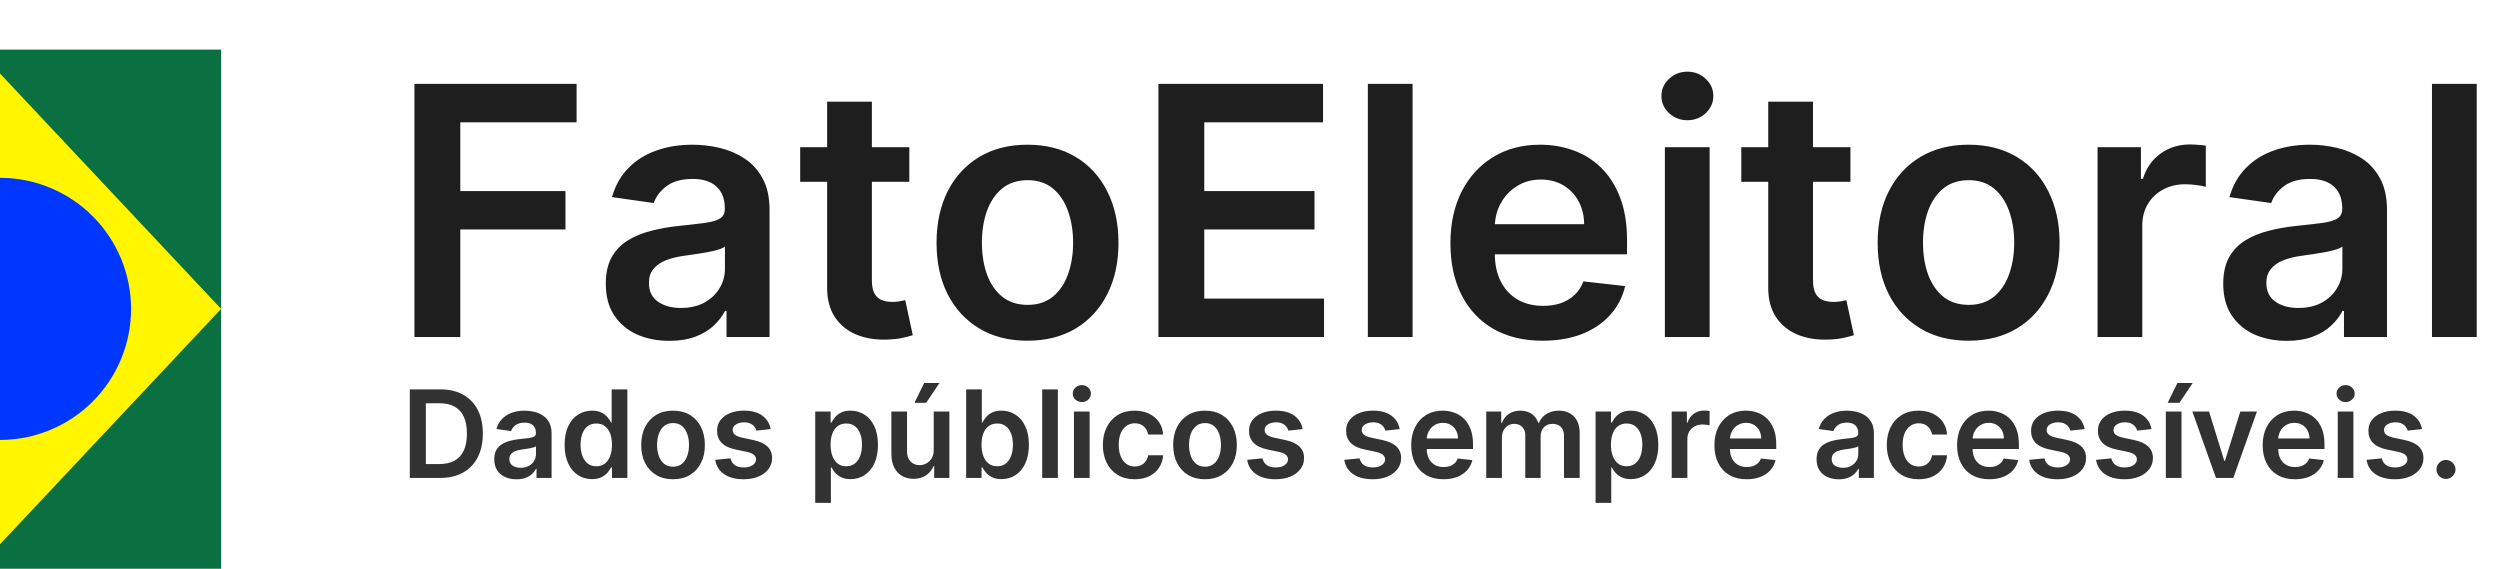
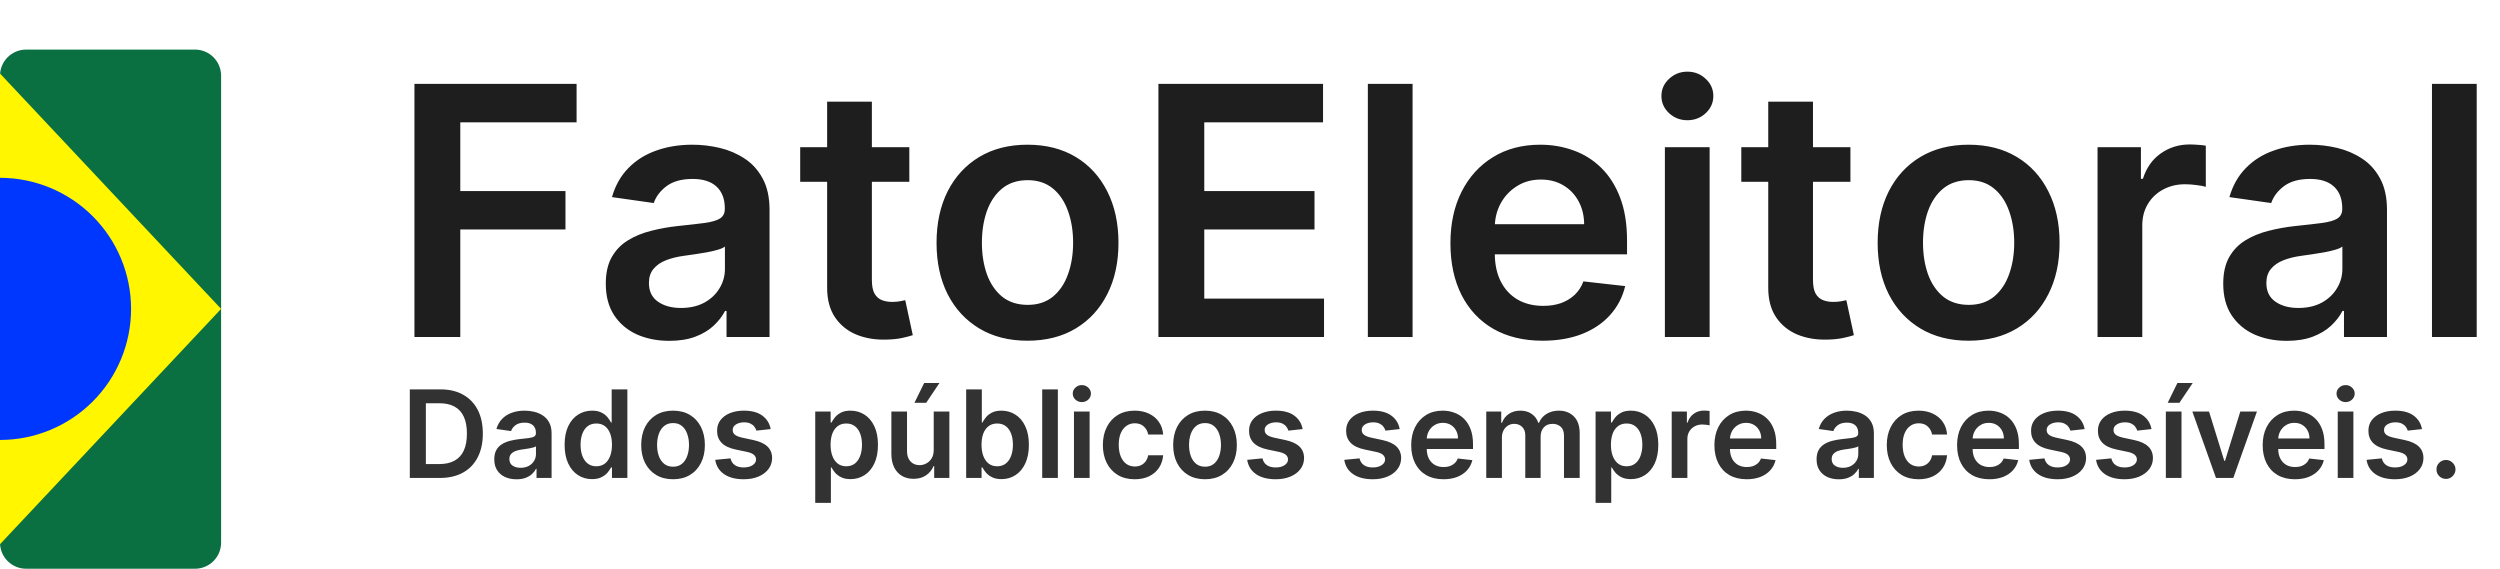
<svg xmlns="http://www.w3.org/2000/svg" width="8620" height="1961" viewBox="0 0 8620 1961" fill="none">
  <path d="M1428.99 1162V289.273H1988.08V421.801H1587.09V658.733H1949.73V791.261H1587.09V1162H1428.99ZM2307.79 1175.21C2266.32 1175.21 2228.96 1167.82 2195.72 1153.05C2162.76 1137.99 2136.63 1115.84 2117.31 1086.57C2098.28 1057.31 2088.76 1021.23 2088.76 978.335C2088.76 941.403 2095.58 910.864 2109.21 886.716C2122.85 862.568 2141.46 843.25 2165.04 828.761C2188.62 814.273 2215.18 803.335 2244.73 795.949C2274.55 788.278 2305.38 782.739 2337.2 779.33C2375.55 775.352 2406.66 771.801 2430.52 768.676C2454.38 765.267 2471.71 760.153 2482.51 753.335C2493.59 746.233 2499.13 735.295 2499.13 720.523V717.966C2499.13 685.864 2489.61 661.006 2470.58 643.392C2451.54 625.778 2424.13 616.972 2388.33 616.972C2350.55 616.972 2320.58 625.21 2298.42 641.688C2276.54 658.165 2261.77 677.625 2254.1 700.068L2110.07 679.614C2121.43 639.841 2140.18 606.602 2166.32 579.898C2192.45 552.909 2224.41 532.739 2262.2 519.386C2299.98 505.75 2341.74 498.932 2387.48 498.932C2419.01 498.932 2450.41 502.625 2481.66 510.011C2512.91 517.398 2541.46 529.614 2567.31 546.659C2593.16 563.42 2613.9 586.29 2629.53 615.267C2645.44 644.244 2653.39 680.466 2653.39 723.932V1162H2505.09V1072.09H2499.98C2490.61 1090.27 2477.4 1107.31 2460.35 1123.22C2443.59 1138.85 2422.42 1151.49 2396.86 1161.15C2371.57 1170.52 2341.88 1175.21 2307.79 1175.21ZM2347.85 1061.86C2378.82 1061.86 2405.66 1055.75 2428.39 1043.53C2451.12 1031.03 2468.59 1014.56 2480.8 994.102C2493.3 973.648 2499.55 951.347 2499.55 927.199V850.068C2494.73 854.045 2486.49 857.739 2474.84 861.148C2463.48 864.557 2450.69 867.54 2436.49 870.097C2422.28 872.653 2408.22 874.926 2394.3 876.915C2380.38 878.903 2368.3 880.608 2358.08 882.028C2335.07 885.153 2314.47 890.267 2296.29 897.369C2278.11 904.472 2263.76 914.415 2253.25 927.199C2242.74 939.699 2237.48 955.892 2237.48 975.778C2237.48 1004.19 2247.85 1025.64 2268.59 1040.12C2289.33 1054.61 2315.75 1061.86 2347.85 1061.86ZM3135.35 507.455V626.773H2759.07V507.455H3135.35ZM2851.97 350.636H3006.23V965.125C3006.23 985.864 3009.36 1001.77 3015.61 1012.85C3022.14 1023.65 3030.66 1031.03 3041.17 1035.01C3051.69 1038.99 3063.33 1040.98 3076.12 1040.98C3085.78 1040.98 3094.58 1040.27 3102.54 1038.85C3110.78 1037.43 3117.03 1036.15 3121.29 1035.01L3147.28 1155.61C3139.04 1158.45 3127.25 1161.57 3111.91 1164.98C3096.86 1168.39 3078.39 1170.38 3056.51 1170.95C3017.88 1172.09 2983.08 1166.26 2952.11 1153.48C2921.15 1140.41 2896.57 1120.24 2878.39 1092.97C2860.49 1065.69 2851.69 1031.6 2851.97 990.693V350.636ZM3542.84 1174.78C3478.92 1174.78 3423.52 1160.72 3376.65 1132.6C3329.77 1104.47 3293.41 1065.12 3267.56 1014.56C3241.99 963.989 3229.21 904.898 3229.21 837.284C3229.21 769.67 3241.99 710.437 3267.56 659.585C3293.41 608.733 3329.77 569.244 3376.65 541.119C3423.52 512.994 3478.92 498.932 3542.84 498.932C3606.76 498.932 3662.16 512.994 3709.04 541.119C3755.91 569.244 3792.13 608.733 3817.7 659.585C3843.55 710.437 3856.48 769.67 3856.48 837.284C3856.48 904.898 3843.55 963.989 3817.7 1014.56C3792.13 1065.12 3755.91 1104.47 3709.04 1132.6C3662.16 1160.72 3606.76 1174.78 3542.84 1174.78ZM3543.7 1051.2C3578.35 1051.2 3607.33 1041.69 3630.63 1022.65C3653.92 1003.34 3671.25 977.483 3682.62 945.097C3694.26 912.71 3700.09 876.631 3700.09 836.858C3700.09 796.801 3694.26 760.58 3682.62 728.193C3671.25 695.523 3653.92 669.528 3630.63 650.21C3607.33 630.892 3578.35 621.233 3543.7 621.233C3508.18 621.233 3478.64 630.892 3455.06 650.21C3431.76 669.528 3414.29 695.523 3402.64 728.193C3391.28 760.58 3385.6 796.801 3385.6 836.858C3385.6 876.631 3391.28 912.71 3402.64 945.097C3414.29 977.483 3431.76 1003.34 3455.06 1022.65C3478.64 1041.69 3508.18 1051.2 3543.7 1051.2ZM3994.23 1162V289.273H4561.84V421.801H4152.32V658.733H4532.44V791.261H4152.32V1029.47H4565.25V1162H3994.23ZM4870.58 289.273V1162H4716.32V289.273H4870.58ZM5318.98 1174.78C5253.35 1174.78 5196.68 1161.15 5148.95 1133.88C5101.51 1106.32 5065 1067.4 5039.43 1017.11C5013.87 966.545 5001.08 907.028 5001.08 838.562C5001.08 771.233 5013.87 712.142 5039.43 661.29C5065.29 610.153 5101.37 570.381 5147.67 541.972C5193.98 513.278 5248.38 498.932 5310.88 498.932C5351.22 498.932 5389.29 505.466 5425.09 518.534C5461.17 531.318 5492.99 551.205 5520.54 578.193C5548.38 605.182 5570.26 639.557 5586.17 681.318C5602.08 722.795 5610.03 772.227 5610.03 829.614V876.915H5073.52V772.938H5462.16C5461.88 743.392 5455.49 717.114 5442.99 694.102C5430.49 670.807 5413.01 652.483 5390.57 639.131C5368.41 625.778 5342.56 619.102 5313.01 619.102C5281.48 619.102 5253.78 626.773 5229.92 642.114C5206.05 657.17 5187.45 677.057 5174.09 701.773C5161.02 726.205 5154.35 753.051 5154.06 782.312V873.08C5154.06 911.148 5161.02 943.818 5174.95 971.091C5188.87 998.08 5208.33 1018.82 5233.33 1033.31C5258.33 1047.51 5287.59 1054.61 5321.11 1054.61C5343.55 1054.61 5363.87 1051.49 5382.05 1045.24C5400.23 1038.7 5416 1029.19 5429.35 1016.69C5442.7 1004.19 5452.79 988.705 5459.6 970.239L5603.64 986.432C5594.55 1024.5 5577.22 1057.74 5551.65 1086.15C5526.37 1114.27 5493.98 1136.15 5454.49 1151.77C5415 1167.11 5369.83 1174.78 5318.98 1174.78ZM5740.53 1162V507.455H5894.8V1162H5740.53ZM5818.09 414.557C5793.66 414.557 5772.64 406.46 5755.02 390.267C5737.41 373.79 5728.6 354.045 5728.6 331.034C5728.6 307.739 5737.41 287.994 5755.02 271.801C5772.64 255.324 5793.66 247.085 5818.09 247.085C5842.81 247.085 5863.83 255.324 5881.16 271.801C5898.77 287.994 5907.58 307.739 5907.58 331.034C5907.58 354.045 5898.77 373.79 5881.16 390.267C5863.83 406.46 5842.81 414.557 5818.09 414.557ZM6380.27 507.455V626.773H6003.99V507.455H6380.27ZM6096.89 350.636H6251.15V965.125C6251.15 985.864 6254.28 1001.77 6260.53 1012.85C6267.06 1023.65 6275.58 1031.03 6286.1 1035.01C6296.61 1038.99 6308.25 1040.98 6321.04 1040.98C6330.7 1040.98 6339.5 1040.27 6347.46 1038.85C6355.7 1037.43 6361.95 1036.15 6366.21 1035.01L6392.2 1155.61C6383.97 1158.45 6372.18 1161.57 6356.83 1164.98C6341.78 1168.39 6323.31 1170.38 6301.44 1170.95C6262.8 1172.09 6228 1166.26 6197.03 1153.48C6166.07 1140.41 6141.49 1120.24 6123.31 1092.97C6105.41 1065.69 6096.61 1031.6 6096.89 990.693V350.636ZM6787.76 1174.78C6723.84 1174.78 6668.45 1160.72 6621.57 1132.6C6574.7 1104.47 6538.33 1065.12 6512.48 1014.56C6486.91 963.989 6474.13 904.898 6474.13 837.284C6474.13 769.67 6486.91 710.437 6512.48 659.585C6538.33 608.733 6574.7 569.244 6621.57 541.119C6668.45 512.994 6723.84 498.932 6787.76 498.932C6851.69 498.932 6907.08 512.994 6953.96 541.119C7000.83 569.244 7037.05 608.733 7062.62 659.585C7088.48 710.437 7101.4 769.67 7101.4 837.284C7101.4 904.898 7088.48 963.989 7062.62 1014.56C7037.05 1065.12 7000.83 1104.47 6953.96 1132.6C6907.08 1160.72 6851.69 1174.78 6787.76 1174.78ZM6788.62 1051.2C6823.28 1051.2 6852.25 1041.69 6875.55 1022.65C6898.84 1003.34 6916.17 977.483 6927.54 945.097C6939.19 912.71 6945.01 876.631 6945.01 836.858C6945.01 796.801 6939.19 760.58 6927.54 728.193C6916.17 695.523 6898.84 669.528 6875.55 650.21C6852.25 630.892 6823.28 621.233 6788.62 621.233C6753.11 621.233 6723.56 630.892 6699.98 650.21C6676.69 669.528 6659.21 695.523 6647.57 728.193C6636.2 760.58 6630.52 796.801 6630.52 836.858C6630.52 876.631 6636.2 912.71 6647.57 945.097C6659.21 977.483 6676.69 1003.34 6699.98 1022.65C6723.56 1041.69 6753.11 1051.2 6788.62 1051.2ZM7232.33 1162V507.455H7381.91V616.545H7388.72C7400.66 578.761 7421.11 549.642 7450.09 529.188C7479.35 508.449 7512.73 498.08 7550.23 498.08C7558.75 498.08 7568.27 498.506 7578.78 499.358C7589.58 499.926 7598.52 500.92 7605.63 502.341V644.244C7599.09 641.972 7588.72 639.983 7574.52 638.278C7560.6 636.29 7547.1 635.295 7534.04 635.295C7505.91 635.295 7480.63 641.403 7458.18 653.619C7436.02 665.551 7418.55 682.17 7405.77 703.477C7392.99 724.784 7386.59 749.358 7386.59 777.199V1162H7232.33ZM7884.75 1175.21C7843.27 1175.21 7805.91 1167.82 7772.67 1153.05C7739.72 1137.99 7713.58 1115.84 7694.26 1086.57C7675.23 1057.31 7665.71 1021.23 7665.71 978.335C7665.71 941.403 7672.53 910.864 7686.17 886.716C7699.8 862.568 7718.41 843.25 7741.99 828.761C7765.57 814.273 7792.13 803.335 7821.68 795.949C7851.51 788.278 7882.33 782.739 7914.15 779.33C7952.5 775.352 7983.61 771.801 8007.47 768.676C8031.34 765.267 8048.67 760.153 8059.46 753.335C8070.54 746.233 8076.08 735.295 8076.08 720.523V717.966C8076.08 685.864 8066.56 661.006 8047.53 643.392C8028.5 625.778 8001.08 616.972 7965.29 616.972C7927.5 616.972 7897.53 625.21 7875.37 641.688C7853.5 658.165 7838.72 677.625 7831.05 700.068L7687.02 679.614C7698.38 639.841 7717.13 606.602 7743.27 579.898C7769.41 552.909 7801.37 532.739 7839.15 519.386C7876.93 505.75 7918.7 498.932 7964.43 498.932C7995.97 498.932 8027.36 502.625 8058.61 510.011C8089.86 517.398 8118.41 529.614 8144.26 546.659C8170.12 563.42 8190.85 586.29 8206.48 615.267C8222.39 644.244 8230.34 680.466 8230.34 723.932V1162H8082.05V1072.09H8076.93C8067.56 1090.27 8054.35 1107.31 8037.3 1123.22C8020.54 1138.85 7999.38 1151.49 7973.81 1161.15C7948.52 1170.52 7918.84 1175.21 7884.75 1175.21ZM7924.8 1061.86C7955.77 1061.86 7982.62 1055.75 8005.34 1043.53C8028.07 1031.03 8045.54 1014.56 8057.76 994.102C8070.26 973.648 8076.51 951.347 8076.51 927.199V850.068C8071.68 854.045 8063.44 857.739 8051.79 861.148C8040.43 864.557 8027.64 867.54 8013.44 870.097C7999.24 872.653 7985.17 874.926 7971.25 876.915C7957.33 878.903 7945.26 880.608 7935.03 882.028C7912.02 885.153 7891.42 890.267 7873.24 897.369C7855.06 904.472 7840.71 914.415 7830.2 927.199C7819.69 939.699 7814.43 955.892 7814.43 975.778C7814.43 1004.19 7824.8 1025.64 7845.54 1040.12C7866.28 1054.61 7892.7 1061.86 7924.8 1061.86ZM8539.72 289.273V1162H8385.46V289.273H8539.72Z" fill="#1E1E1E" />
  <path d="M1516.55 1648H1413.04V1342.55H1518.64C1548.97 1342.55 1575.02 1348.66 1596.79 1360.89C1618.67 1373.02 1635.47 1390.47 1647.2 1413.24C1658.94 1436.01 1664.8 1463.26 1664.8 1494.97C1664.8 1526.79 1658.89 1554.14 1647.05 1577.01C1635.32 1599.87 1618.37 1617.42 1596.2 1629.65C1574.12 1641.88 1547.57 1648 1516.55 1648ZM1468.38 1600.12H1513.87C1535.14 1600.12 1552.89 1596.25 1567.11 1588.49C1581.33 1580.63 1592.02 1568.95 1599.18 1553.44C1606.34 1537.83 1609.92 1518.34 1609.92 1494.97C1609.92 1471.61 1606.34 1452.22 1599.18 1436.81C1592.02 1421.3 1581.43 1409.71 1567.41 1402.06C1553.49 1394.3 1536.19 1390.42 1515.51 1390.42H1468.38V1600.12ZM1780.91 1652.62C1766.4 1652.62 1753.32 1650.04 1741.69 1644.87C1730.15 1639.6 1721.01 1631.84 1714.25 1621.6C1707.58 1611.36 1704.25 1598.73 1704.25 1583.72C1704.25 1570.79 1706.64 1560.1 1711.41 1551.65C1716.18 1543.2 1722.7 1536.44 1730.95 1531.37C1739.2 1526.3 1748.5 1522.47 1758.84 1519.88C1769.28 1517.2 1780.07 1515.26 1791.21 1514.07C1804.63 1512.67 1815.52 1511.43 1823.87 1510.34C1832.22 1509.14 1838.29 1507.35 1842.07 1504.97C1845.94 1502.48 1847.88 1498.65 1847.88 1493.48V1492.59C1847.88 1481.35 1844.55 1472.65 1837.89 1466.49C1831.23 1460.32 1821.63 1457.24 1809.1 1457.24C1795.88 1457.24 1785.39 1460.12 1777.63 1465.89C1769.98 1471.66 1764.81 1478.47 1762.12 1486.32L1711.71 1479.16C1715.69 1465.24 1722.25 1453.61 1731.4 1444.26C1740.55 1434.82 1751.73 1427.76 1764.96 1423.09C1778.18 1418.31 1792.8 1415.93 1808.81 1415.93C1819.84 1415.93 1830.83 1417.22 1841.77 1419.8C1852.7 1422.39 1862.7 1426.66 1871.75 1432.63C1880.79 1438.5 1888.05 1446.5 1893.52 1456.64C1899.09 1466.79 1901.87 1479.46 1901.87 1494.68V1648H1849.97V1616.53H1848.18C1844.9 1622.89 1840.28 1628.86 1834.31 1634.43C1828.44 1639.9 1821.04 1644.32 1812.09 1647.7C1803.24 1650.98 1792.85 1652.62 1780.91 1652.62ZM1794.93 1612.95C1805.77 1612.95 1815.17 1610.81 1823.12 1606.54C1831.08 1602.16 1837.19 1596.39 1841.47 1589.24C1845.84 1582.08 1848.03 1574.27 1848.03 1565.82V1538.82C1846.34 1540.22 1843.46 1541.51 1839.38 1542.7C1835.4 1543.89 1830.93 1544.94 1825.96 1545.83C1820.99 1546.73 1816.06 1547.52 1811.19 1548.22C1806.32 1548.92 1802.09 1549.51 1798.51 1550.01C1790.46 1551.1 1783.25 1552.89 1776.89 1555.38C1770.52 1557.87 1765.5 1561.35 1761.82 1565.82C1758.14 1570.19 1756.31 1575.86 1756.31 1582.82C1756.31 1592.77 1759.93 1600.27 1767.19 1605.34C1774.45 1610.41 1783.7 1612.95 1794.93 1612.95ZM2041.18 1652.03C2023.18 1652.03 2007.07 1647.4 1992.85 1638.16C1978.63 1628.91 1967.4 1615.49 1959.15 1597.89C1950.89 1580.29 1946.77 1558.91 1946.77 1533.75C1946.77 1508.3 1950.94 1486.82 1959.3 1469.32C1967.75 1451.72 1979.13 1438.45 1993.45 1429.5C2007.77 1420.45 2023.73 1415.93 2041.33 1415.93C2054.75 1415.93 2065.79 1418.21 2074.44 1422.79C2083.09 1427.26 2089.95 1432.68 2095.02 1439.04C2100.09 1445.31 2104.02 1451.22 2106.8 1456.79H2109.04V1342.55H2163.18V1648H2110.08V1611.91H2106.8C2104.02 1617.47 2099.99 1623.39 2094.72 1629.65C2089.45 1635.82 2082.49 1641.09 2073.84 1645.46C2065.19 1649.84 2054.3 1652.03 2041.18 1652.03ZM2056.24 1607.73C2067.68 1607.73 2077.42 1604.65 2085.47 1598.48C2093.53 1592.22 2099.64 1583.52 2103.82 1572.38C2108 1561.25 2110.08 1548.27 2110.08 1533.45C2110.08 1518.64 2108 1505.76 2103.82 1494.83C2099.74 1483.89 2093.68 1475.39 2085.62 1469.32C2077.67 1463.26 2067.88 1460.22 2056.24 1460.22C2044.21 1460.22 2034.17 1463.36 2026.11 1469.62C2018.06 1475.88 2011.99 1484.53 2007.92 1495.57C2003.84 1506.61 2001.8 1519.24 2001.8 1533.45C2001.8 1547.77 2003.84 1560.55 2007.92 1571.79C2012.09 1582.92 2018.21 1591.72 2026.26 1598.18C2034.42 1604.55 2044.41 1607.73 2056.24 1607.73ZM2320.64 1652.47C2298.27 1652.47 2278.88 1647.55 2262.48 1637.71C2246.07 1627.87 2233.34 1614.09 2224.29 1596.39C2215.34 1578.7 2210.87 1558.01 2210.87 1534.35C2210.87 1510.68 2215.34 1489.95 2224.29 1472.15C2233.34 1454.36 2246.07 1440.54 2262.48 1430.69C2278.88 1420.85 2298.27 1415.93 2320.64 1415.93C2343.02 1415.93 2362.4 1420.85 2378.81 1430.69C2395.22 1440.54 2407.89 1454.36 2416.84 1472.15C2425.89 1489.95 2430.42 1510.68 2430.42 1534.35C2430.42 1558.01 2425.89 1578.7 2416.84 1596.39C2407.89 1614.09 2395.22 1627.87 2378.81 1637.71C2362.4 1647.55 2343.02 1652.47 2320.64 1652.47ZM2320.94 1609.22C2333.07 1609.22 2343.21 1605.89 2351.37 1599.23C2359.52 1592.47 2365.59 1583.42 2369.56 1572.08C2373.64 1560.75 2375.68 1548.12 2375.68 1534.2C2375.68 1520.18 2373.64 1507.5 2369.56 1496.17C2365.59 1484.73 2359.52 1475.63 2351.37 1468.87C2343.21 1462.11 2333.07 1458.73 2320.94 1458.73C2308.51 1458.73 2298.17 1462.11 2289.92 1468.87C2281.77 1475.63 2275.65 1484.73 2271.57 1496.17C2267.6 1507.5 2265.61 1520.18 2265.61 1534.2C2265.61 1548.12 2267.6 1560.75 2271.57 1572.08C2275.65 1583.42 2281.77 1592.47 2289.92 1599.23C2298.17 1605.89 2308.51 1609.22 2320.94 1609.22ZM2657.31 1479.46L2608.09 1484.83C2606.7 1479.86 2604.26 1475.19 2600.78 1470.81C2597.4 1466.44 2592.83 1462.91 2587.06 1460.22C2581.29 1457.54 2574.23 1456.2 2565.88 1456.2C2554.64 1456.2 2545.2 1458.63 2537.54 1463.5C2529.98 1468.38 2526.26 1474.69 2526.36 1482.45C2526.26 1489.11 2528.69 1494.53 2533.66 1498.7C2538.73 1502.88 2547.09 1506.31 2558.72 1508.99L2597.8 1517.35C2619.47 1522.02 2635.58 1529.43 2646.12 1539.57C2656.76 1549.71 2662.13 1562.99 2662.23 1579.39C2662.13 1593.81 2657.9 1606.54 2649.55 1617.57C2641.3 1628.51 2629.81 1637.06 2615.1 1643.23C2600.38 1649.39 2583.48 1652.47 2564.39 1652.47C2536.35 1652.47 2513.78 1646.61 2496.67 1634.88C2479.57 1623.04 2469.38 1606.59 2466.1 1585.51L2518.75 1580.44C2521.13 1590.78 2526.21 1598.58 2533.96 1603.85C2541.72 1609.12 2551.81 1611.76 2564.24 1611.76C2577.07 1611.76 2587.36 1609.12 2595.11 1603.85C2602.97 1598.58 2606.89 1592.07 2606.89 1584.31C2606.89 1577.75 2604.36 1572.33 2599.29 1568.06C2594.32 1563.78 2586.56 1560.5 2576.02 1558.21L2536.94 1550.01C2514.97 1545.44 2498.71 1537.73 2488.17 1526.89C2477.63 1515.95 2472.41 1502.13 2472.51 1485.43C2472.41 1471.31 2476.24 1459.08 2484 1448.74C2491.85 1438.3 2502.74 1430.24 2516.66 1424.58C2530.68 1418.81 2546.84 1415.93 2565.13 1415.93C2591.98 1415.93 2613.11 1421.64 2628.52 1433.08C2644.03 1444.51 2653.63 1459.97 2657.31 1479.46ZM2810.93 1733.91V1418.91H2864.03V1456.79H2867.16C2869.94 1451.22 2873.87 1445.31 2878.94 1439.04C2884.01 1432.68 2890.87 1427.26 2899.52 1422.79C2908.17 1418.21 2919.21 1415.93 2932.63 1415.93C2950.33 1415.93 2966.29 1420.45 2980.51 1429.5C2994.83 1438.45 3006.16 1451.72 3014.52 1469.32C3022.97 1486.82 3027.19 1508.3 3027.19 1533.75C3027.19 1558.91 3023.07 1580.29 3014.81 1597.89C3006.56 1615.49 2995.33 1628.91 2981.11 1638.16C2966.89 1647.4 2950.78 1652.03 2932.78 1652.03C2919.66 1652.03 2908.77 1649.84 2900.12 1645.46C2891.47 1641.09 2884.51 1635.82 2879.24 1629.65C2874.07 1623.39 2870.04 1617.47 2867.16 1611.91H2864.92V1733.91H2810.93ZM2863.88 1533.45C2863.88 1548.27 2865.96 1561.25 2870.14 1572.38C2874.42 1583.52 2880.53 1592.22 2888.49 1598.48C2896.54 1604.65 2906.28 1607.73 2917.72 1607.73C2929.65 1607.73 2939.64 1604.55 2947.7 1598.18C2955.75 1591.72 2961.82 1582.92 2965.89 1571.79C2970.07 1560.55 2972.16 1547.77 2972.16 1533.45C2972.16 1519.24 2970.12 1506.61 2966.04 1495.57C2961.97 1484.53 2955.9 1475.88 2947.85 1469.62C2939.79 1463.36 2929.75 1460.22 2917.72 1460.22C2906.18 1460.22 2896.39 1463.26 2888.34 1469.32C2880.28 1475.39 2874.17 1483.89 2869.99 1494.83C2865.91 1505.76 2863.88 1518.64 2863.88 1533.45ZM3219.44 1551.65V1418.91H3273.44V1648H3221.09V1607.28H3218.7C3213.53 1620.11 3205.03 1630.6 3193.19 1638.75C3181.46 1646.91 3166.99 1650.98 3149.79 1650.98C3134.78 1650.98 3121.5 1647.65 3109.97 1640.99C3098.54 1634.23 3089.59 1624.43 3083.12 1611.61C3076.66 1598.68 3073.43 1583.07 3073.43 1564.78V1418.91H3127.42V1556.42C3127.42 1570.94 3131.4 1582.47 3139.35 1591.03C3147.31 1599.58 3157.75 1603.85 3170.67 1603.85C3178.63 1603.85 3186.33 1601.91 3193.79 1598.04C3201.25 1594.16 3207.36 1588.39 3212.14 1580.73C3217.01 1572.98 3219.44 1563.28 3219.44 1551.65ZM3153.07 1388.78L3186.48 1320.62H3239.28L3193.49 1388.78H3153.07ZM3331.34 1648V1342.55H3385.33V1456.79H3387.57C3390.36 1451.22 3394.28 1445.31 3399.35 1439.04C3404.43 1432.68 3411.29 1427.26 3419.94 1422.79C3428.59 1418.21 3439.62 1415.93 3453.05 1415.93C3470.75 1415.93 3486.7 1420.45 3500.92 1429.5C3515.24 1438.45 3526.58 1451.72 3534.93 1469.32C3543.38 1486.82 3547.61 1508.3 3547.61 1533.75C3547.61 1558.91 3543.48 1580.29 3535.23 1597.89C3526.97 1615.49 3515.74 1628.91 3501.52 1638.16C3487.3 1647.4 3471.19 1652.03 3453.2 1652.03C3440.07 1652.03 3429.18 1649.84 3420.53 1645.46C3411.88 1641.09 3404.92 1635.82 3399.65 1629.65C3394.48 1623.39 3390.45 1617.47 3387.57 1611.91H3384.44V1648H3331.34ZM3384.29 1533.45C3384.29 1548.27 3386.38 1561.25 3390.55 1572.38C3394.83 1583.52 3400.94 1592.22 3408.9 1598.48C3416.95 1604.65 3426.7 1607.73 3438.13 1607.73C3450.06 1607.73 3460.06 1604.55 3468.11 1598.18C3476.17 1591.72 3482.23 1582.92 3486.31 1571.79C3490.48 1560.55 3492.57 1547.77 3492.57 1533.45C3492.57 1519.24 3490.53 1506.61 3486.46 1495.57C3482.38 1484.53 3476.31 1475.88 3468.26 1469.62C3460.21 1463.36 3450.16 1460.22 3438.13 1460.22C3426.6 1460.22 3416.8 1463.26 3408.75 1469.32C3400.7 1475.39 3394.58 1483.89 3390.41 1494.83C3386.33 1505.76 3384.29 1518.64 3384.29 1533.45ZM3647.5 1342.55V1648H3593.51V1342.55H3647.5ZM3703.02 1648V1418.91H3757.01V1648H3703.02ZM3730.16 1386.39C3721.61 1386.39 3714.25 1383.56 3708.09 1377.89C3701.93 1372.13 3698.84 1365.22 3698.84 1357.16C3698.84 1349.01 3701.93 1342.1 3708.09 1336.43C3714.25 1330.66 3721.61 1327.78 3730.16 1327.78C3738.81 1327.78 3746.17 1330.66 3752.24 1336.43C3758.4 1342.1 3761.48 1349.01 3761.48 1357.16C3761.48 1365.22 3758.4 1372.13 3752.24 1377.89C3746.17 1383.56 3738.81 1386.39 3730.16 1386.39ZM3912.46 1652.47C3889.59 1652.47 3869.95 1647.45 3853.55 1637.41C3837.24 1627.37 3824.66 1613.5 3815.81 1595.8C3807.06 1578 3802.69 1557.52 3802.69 1534.35C3802.69 1511.08 3807.16 1490.55 3816.11 1472.75C3825.06 1454.85 3837.69 1440.93 3853.99 1430.99C3870.4 1420.95 3889.79 1415.93 3912.16 1415.93C3930.75 1415.93 3947.21 1419.36 3961.53 1426.22C3975.95 1432.98 3987.43 1442.57 3995.98 1455C4004.53 1467.33 4009.41 1481.75 4010.6 1498.26H3958.99C3956.91 1487.22 3951.93 1478.02 3944.08 1470.66C3936.32 1463.21 3925.93 1459.48 3912.91 1459.48C3901.87 1459.48 3892.18 1462.46 3883.82 1468.43C3875.47 1474.29 3868.96 1482.74 3864.28 1493.78C3859.71 1504.82 3857.42 1518.04 3857.42 1533.45C3857.42 1549.07 3859.71 1562.49 3864.28 1573.72C3868.86 1584.86 3875.27 1593.46 3883.52 1599.53C3891.88 1605.49 3901.67 1608.48 3912.91 1608.48C3920.86 1608.48 3927.97 1606.98 3934.24 1604C3940.6 1600.92 3945.92 1596.49 3950.19 1590.73C3954.47 1584.96 3957.4 1577.95 3958.99 1569.7H4010.6C4009.31 1585.9 4004.53 1600.27 3996.28 1612.8C3988.03 1625.23 3976.79 1634.97 3962.57 1642.03C3948.35 1648.99 3931.65 1652.47 3912.46 1652.47ZM4154.86 1652.47C4132.49 1652.47 4113.1 1647.55 4096.69 1637.71C4080.29 1627.87 4067.56 1614.09 4058.51 1596.39C4049.56 1578.7 4045.09 1558.01 4045.09 1534.35C4045.09 1510.68 4049.56 1489.95 4058.51 1472.15C4067.56 1454.36 4080.29 1440.54 4096.69 1430.69C4113.1 1420.85 4132.49 1415.93 4154.86 1415.93C4177.23 1415.93 4196.62 1420.85 4213.03 1430.69C4229.44 1440.54 4242.11 1454.36 4251.06 1472.15C4260.11 1489.95 4264.63 1510.68 4264.63 1534.35C4264.63 1558.01 4260.11 1578.7 4251.06 1596.39C4242.11 1614.09 4229.44 1627.87 4213.03 1637.71C4196.62 1647.55 4177.23 1652.47 4154.86 1652.47ZM4155.16 1609.22C4167.29 1609.22 4177.43 1605.89 4185.59 1599.23C4193.74 1592.47 4199.81 1583.42 4203.78 1572.08C4207.86 1560.75 4209.9 1548.12 4209.9 1534.2C4209.9 1520.18 4207.86 1507.5 4203.78 1496.17C4199.81 1484.73 4193.74 1475.63 4185.59 1468.87C4177.43 1462.11 4167.29 1458.73 4155.16 1458.73C4142.73 1458.73 4132.39 1462.11 4124.14 1468.87C4115.98 1475.63 4109.87 1484.73 4105.79 1496.17C4101.81 1507.5 4099.83 1520.18 4099.83 1534.2C4099.83 1548.12 4101.81 1560.75 4105.79 1572.08C4109.87 1583.42 4115.98 1592.47 4124.14 1599.23C4132.39 1605.89 4142.73 1609.22 4155.16 1609.22ZM4491.53 1479.46L4442.31 1484.83C4440.91 1479.86 4438.48 1475.19 4435 1470.81C4431.62 1466.44 4427.04 1462.91 4421.28 1460.22C4415.51 1457.54 4408.45 1456.2 4400.1 1456.2C4388.86 1456.2 4379.42 1458.63 4371.76 1463.5C4364.2 1468.38 4360.47 1474.69 4360.57 1482.45C4360.47 1489.11 4362.91 1494.53 4367.88 1498.7C4372.95 1502.88 4381.31 1506.31 4392.94 1508.99L4432.02 1517.35C4453.69 1522.02 4469.8 1529.43 4480.34 1539.57C4490.98 1549.71 4496.35 1562.99 4496.45 1579.39C4496.35 1593.81 4492.12 1606.54 4483.77 1617.57C4475.52 1628.51 4464.03 1637.06 4449.32 1643.23C4434.6 1649.39 4417.7 1652.47 4398.61 1652.47C4370.57 1652.47 4348 1646.61 4330.89 1634.88C4313.79 1623.04 4303.6 1606.59 4300.32 1585.51L4352.97 1580.44C4355.35 1590.78 4360.42 1598.58 4368.18 1603.85C4375.94 1609.12 4386.03 1611.76 4398.46 1611.76C4411.28 1611.76 4421.58 1609.12 4429.33 1603.85C4437.19 1598.58 4441.11 1592.07 4441.11 1584.31C4441.11 1577.75 4438.58 1572.33 4433.51 1568.06C4428.54 1563.78 4420.78 1560.5 4410.24 1558.21L4371.16 1550.01C4349.19 1545.44 4332.93 1537.73 4322.39 1526.89C4311.85 1515.95 4306.63 1502.13 4306.73 1485.43C4306.63 1471.31 4310.46 1459.08 4318.22 1448.74C4326.07 1438.3 4336.96 1430.24 4350.88 1424.58C4364.9 1418.81 4381.06 1415.93 4399.35 1415.93C4426.2 1415.93 4447.33 1421.64 4462.74 1433.08C4478.25 1444.51 4487.85 1459.97 4491.53 1479.46ZM4826.21 1479.46L4776.99 1484.83C4775.6 1479.86 4773.17 1475.19 4769.69 1470.81C4766.31 1466.44 4761.73 1462.91 4755.96 1460.22C4750.2 1457.54 4743.14 1456.2 4734.79 1456.2C4723.55 1456.2 4714.1 1458.63 4706.45 1463.5C4698.89 1468.38 4695.16 1474.69 4695.26 1482.45C4695.16 1489.11 4697.6 1494.53 4702.57 1498.7C4707.64 1502.88 4715.99 1506.31 4727.63 1508.99L4766.7 1517.35C4788.38 1522.02 4804.49 1529.43 4815.03 1539.57C4825.67 1549.71 4831.04 1562.99 4831.13 1579.39C4831.04 1593.81 4826.81 1606.54 4818.46 1617.57C4810.2 1628.51 4798.72 1637.06 4784 1643.23C4769.29 1649.39 4752.38 1652.47 4733.29 1652.47C4705.25 1652.47 4682.68 1646.61 4665.58 1634.88C4648.48 1623.04 4638.29 1606.59 4635.01 1585.51L4687.65 1580.44C4690.04 1590.78 4695.11 1598.58 4702.87 1603.85C4710.62 1609.12 4720.72 1611.76 4733.14 1611.76C4745.97 1611.76 4756.26 1609.12 4764.02 1603.85C4771.87 1598.58 4775.8 1592.07 4775.8 1584.31C4775.8 1577.75 4773.27 1572.33 4768.19 1568.06C4763.22 1563.78 4755.47 1560.5 4744.93 1558.21L4705.85 1550.01C4683.88 1545.44 4667.62 1537.73 4657.08 1526.89C4646.54 1515.95 4641.32 1502.13 4641.42 1485.43C4641.32 1471.31 4645.15 1459.08 4652.9 1448.74C4660.76 1438.3 4671.65 1430.24 4685.57 1424.58C4699.59 1418.81 4715.74 1415.93 4734.04 1415.93C4760.89 1415.93 4782.02 1421.64 4797.43 1433.08C4812.94 1444.51 4822.53 1459.97 4826.21 1479.46ZM4977.08 1652.47C4954.11 1652.47 4934.27 1647.7 4917.57 1638.16C4900.96 1628.51 4888.18 1614.89 4879.24 1597.29C4870.29 1579.59 4865.81 1558.76 4865.81 1534.8C4865.81 1511.23 4870.29 1490.55 4879.24 1472.75C4888.28 1454.85 4900.91 1440.93 4917.12 1430.99C4933.33 1420.95 4952.37 1415.93 4974.24 1415.93C4988.36 1415.93 5001.69 1418.21 5014.21 1422.79C5026.84 1427.26 5037.98 1434.22 5047.62 1443.67C5057.37 1453.11 5065.02 1465.14 5070.59 1479.76C5076.16 1494.28 5078.94 1511.58 5078.94 1531.66V1548.22H4891.17V1511.83H5027.19C5027.09 1501.49 5024.85 1492.29 5020.48 1484.24C5016.1 1476.08 5009.99 1469.67 5002.13 1465C4994.38 1460.32 4985.33 1457.99 4974.99 1457.99C4963.95 1457.99 4954.26 1460.67 4945.9 1466.04C4937.55 1471.31 4931.04 1478.27 4926.37 1486.92C4921.79 1495.47 4919.46 1504.87 4919.36 1515.11V1546.88C4919.36 1560.2 4921.79 1571.64 4926.66 1581.18C4931.54 1590.63 4938.35 1597.89 4947.1 1602.96C4955.85 1607.93 4966.09 1610.41 4977.82 1610.41C4985.68 1610.41 4992.79 1609.32 4999.15 1607.13C5005.51 1604.85 5011.03 1601.52 5015.71 1597.14C5020.38 1592.77 5023.91 1587.35 5026.29 1580.88L5076.71 1586.55C5073.52 1599.87 5067.46 1611.51 5058.51 1621.45C5049.66 1631.3 5038.33 1638.95 5024.5 1644.42C5010.68 1649.79 4994.87 1652.47 4977.08 1652.47ZM5124.62 1648V1418.91H5176.23V1457.84H5178.91C5183.68 1444.71 5191.59 1434.47 5202.62 1427.11C5213.66 1419.65 5226.84 1415.93 5242.15 1415.93C5257.66 1415.93 5270.74 1419.7 5281.37 1427.26C5292.11 1434.72 5299.67 1444.91 5304.05 1457.84H5306.43C5311.5 1445.11 5320.05 1434.97 5332.08 1427.41C5344.22 1419.75 5358.58 1415.93 5375.19 1415.93C5396.27 1415.93 5413.47 1422.59 5426.79 1435.91C5440.12 1449.24 5446.78 1468.67 5446.78 1494.23V1648H5392.64V1502.58C5392.64 1488.36 5388.86 1477.97 5381.3 1471.41C5373.75 1464.75 5364.5 1461.42 5353.56 1461.42C5340.54 1461.42 5330.34 1465.49 5322.99 1473.65C5315.73 1481.7 5312.1 1492.19 5312.1 1505.12V1648H5259.15V1500.34C5259.15 1488.51 5255.57 1479.07 5248.41 1472.01C5241.35 1464.95 5232.11 1461.42 5220.67 1461.42C5212.92 1461.42 5205.86 1463.4 5199.49 1467.38C5193.13 1471.26 5188.06 1476.78 5184.28 1483.94C5180.5 1491 5178.61 1499.25 5178.61 1508.7V1648H5124.62ZM5501.55 1733.91V1418.91H5554.65V1456.79H5557.78C5560.57 1451.22 5564.49 1445.31 5569.57 1439.04C5574.64 1432.68 5581.5 1427.26 5590.15 1422.79C5598.8 1418.21 5609.84 1415.93 5623.26 1415.93C5640.96 1415.93 5656.92 1420.45 5671.13 1429.5C5685.45 1438.45 5696.79 1451.72 5705.14 1469.32C5713.59 1486.82 5717.82 1508.3 5717.82 1533.75C5717.82 1558.91 5713.69 1580.29 5705.44 1597.89C5697.19 1615.49 5685.95 1628.91 5671.73 1638.16C5657.51 1647.4 5641.4 1652.03 5623.41 1652.03C5610.28 1652.03 5599.39 1649.84 5590.74 1645.46C5582.09 1641.09 5575.13 1635.82 5569.86 1629.65C5564.69 1623.39 5560.67 1617.47 5557.78 1611.91H5555.55V1733.91H5501.55ZM5554.5 1533.45C5554.5 1548.27 5556.59 1561.25 5560.77 1572.38C5565.04 1583.52 5571.16 1592.22 5579.11 1598.48C5587.16 1604.65 5596.91 1607.73 5608.34 1607.73C5620.28 1607.73 5630.27 1604.55 5638.32 1598.18C5646.38 1591.72 5652.44 1582.92 5656.52 1571.79C5660.69 1560.55 5662.78 1547.77 5662.78 1533.45C5662.78 1519.24 5660.74 1506.61 5656.67 1495.57C5652.59 1484.53 5646.53 1475.88 5638.47 1469.62C5630.42 1463.36 5620.38 1460.22 5608.34 1460.22C5596.81 1460.22 5587.02 1463.26 5578.96 1469.32C5570.91 1475.39 5564.79 1483.89 5560.62 1494.83C5556.54 1505.76 5554.5 1518.64 5554.5 1533.45ZM5764.05 1648V1418.91H5816.4V1457.09H5818.79C5822.97 1443.87 5830.13 1433.67 5840.27 1426.52C5850.51 1419.26 5862.19 1415.63 5875.32 1415.63C5878.3 1415.63 5881.63 1415.78 5885.31 1416.08C5889.09 1416.27 5892.22 1416.62 5894.71 1417.12V1466.79C5892.42 1465.99 5888.79 1465.29 5883.82 1464.7C5878.95 1464 5874.22 1463.65 5869.65 1463.65C5859.81 1463.65 5850.96 1465.79 5843.1 1470.07C5835.35 1474.24 5829.23 1480.06 5824.76 1487.52C5820.28 1494.97 5818.05 1503.58 5818.05 1513.32V1648H5764.05ZM6022.56 1652.47C5999.6 1652.47 5979.76 1647.7 5963.05 1638.16C5946.45 1628.51 5933.67 1614.89 5924.72 1597.29C5915.77 1579.59 5911.3 1558.76 5911.3 1534.8C5911.3 1511.23 5915.77 1490.55 5924.72 1472.75C5933.77 1454.85 5946.4 1440.93 5962.61 1430.99C5978.81 1420.95 5997.86 1415.93 6019.73 1415.93C6033.85 1415.93 6047.17 1418.21 6059.7 1422.79C6072.33 1427.26 6083.47 1434.22 6093.11 1443.67C6102.86 1453.11 6110.51 1465.14 6116.08 1479.76C6121.65 1494.28 6124.43 1511.58 6124.43 1531.66V1548.22H5936.66V1511.83H6072.68C6072.58 1501.49 6070.34 1492.29 6065.97 1484.24C6061.59 1476.08 6055.48 1469.67 6047.62 1465C6039.87 1460.32 6030.82 1457.99 6020.48 1457.99C6009.44 1457.99 5999.74 1460.67 5991.39 1466.04C5983.04 1471.31 5976.53 1478.27 5971.85 1486.92C5967.28 1495.47 5964.94 1504.87 5964.84 1515.11V1546.88C5964.84 1560.2 5967.28 1571.64 5972.15 1581.18C5977.02 1590.63 5983.84 1597.89 5992.59 1602.96C6001.34 1607.93 6011.58 1610.41 6023.31 1610.41C6031.17 1610.41 6038.27 1609.32 6044.64 1607.13C6051 1604.85 6056.52 1601.52 6061.19 1597.14C6065.87 1592.77 6069.4 1587.35 6071.78 1580.88L6122.19 1586.55C6119.01 1599.87 6112.95 1611.51 6104 1621.45C6095.15 1631.3 6083.81 1638.95 6069.99 1644.42C6056.17 1649.79 6040.36 1652.47 6022.56 1652.47ZM6340.21 1652.62C6325.69 1652.62 6312.62 1650.04 6300.99 1644.87C6289.45 1639.6 6280.3 1631.84 6273.54 1621.6C6266.88 1611.36 6263.55 1598.73 6263.55 1583.72C6263.55 1570.79 6265.94 1560.1 6270.71 1551.65C6275.48 1543.2 6281.99 1536.44 6290.25 1531.37C6298.5 1526.3 6307.8 1522.47 6318.14 1519.88C6328.58 1517.2 6339.37 1515.26 6350.5 1514.07C6363.93 1512.67 6374.81 1511.43 6383.17 1510.34C6391.52 1509.14 6397.58 1507.35 6401.36 1504.97C6405.24 1502.48 6407.18 1498.65 6407.18 1493.48V1492.59C6407.18 1481.35 6403.85 1472.65 6397.19 1466.49C6390.52 1460.32 6380.93 1457.24 6368.4 1457.24C6355.18 1457.24 6344.69 1460.12 6336.93 1465.89C6329.27 1471.66 6324.1 1478.47 6321.42 1486.32L6271.01 1479.16C6274.98 1465.24 6281.55 1453.61 6290.69 1444.26C6299.84 1434.82 6311.03 1427.76 6324.25 1423.09C6337.48 1418.31 6352.09 1415.93 6368.1 1415.93C6379.14 1415.93 6390.13 1417.22 6401.06 1419.8C6412 1422.39 6421.99 1426.66 6431.04 1432.63C6440.09 1438.5 6447.35 1446.5 6452.82 1456.64C6458.39 1466.79 6461.17 1479.46 6461.17 1494.68V1648H6409.27V1616.53H6407.48C6404.2 1622.89 6399.57 1628.86 6393.61 1634.43C6387.74 1639.9 6380.33 1644.32 6371.38 1647.7C6362.53 1650.98 6352.14 1652.62 6340.21 1652.62ZM6354.23 1612.95C6365.07 1612.95 6374.47 1610.81 6382.42 1606.54C6390.38 1602.16 6396.49 1596.39 6400.77 1589.24C6405.14 1582.08 6407.33 1574.27 6407.33 1565.82V1538.82C6405.64 1540.22 6402.75 1541.51 6398.68 1542.7C6394.7 1543.89 6390.23 1544.94 6385.25 1545.83C6380.28 1546.73 6375.36 1547.52 6370.49 1548.22C6365.62 1548.92 6361.39 1549.51 6357.81 1550.01C6349.76 1551.1 6342.55 1552.89 6336.18 1555.38C6329.82 1557.87 6324.8 1561.35 6321.12 1565.82C6317.44 1570.19 6315.6 1575.86 6315.6 1582.82C6315.6 1592.77 6319.23 1600.27 6326.49 1605.34C6333.75 1610.41 6343 1612.95 6354.23 1612.95ZM6615.39 1652.47C6592.52 1652.47 6572.88 1647.45 6556.48 1637.41C6540.17 1627.37 6527.59 1613.5 6518.74 1595.8C6509.99 1578 6505.62 1557.52 6505.62 1534.35C6505.62 1511.08 6510.09 1490.55 6519.04 1472.75C6527.99 1454.85 6540.62 1440.93 6556.92 1430.99C6573.33 1420.95 6592.72 1415.93 6615.09 1415.93C6633.68 1415.93 6650.14 1419.36 6664.46 1426.22C6678.88 1432.98 6690.36 1442.57 6698.91 1455C6707.46 1467.33 6712.34 1481.75 6713.53 1498.26H6661.92C6659.84 1487.22 6654.86 1478.02 6647.01 1470.66C6639.25 1463.21 6628.86 1459.48 6615.84 1459.48C6604.8 1459.48 6595.11 1462.46 6586.75 1468.43C6578.4 1474.29 6571.89 1482.74 6567.21 1493.78C6562.64 1504.82 6560.35 1518.04 6560.35 1533.45C6560.35 1549.07 6562.64 1562.49 6567.21 1573.72C6571.79 1584.86 6578.2 1593.46 6586.45 1599.53C6594.81 1605.49 6604.6 1608.48 6615.84 1608.48C6623.79 1608.48 6630.9 1606.98 6637.16 1604C6643.53 1600.92 6648.85 1596.49 6653.12 1590.73C6657.4 1584.96 6660.33 1577.95 6661.92 1569.7H6713.53C6712.24 1585.9 6707.46 1600.27 6699.21 1612.8C6690.96 1625.23 6679.72 1634.97 6665.5 1642.03C6651.28 1648.99 6634.58 1652.47 6615.39 1652.47ZM6859.28 1652.47C6836.31 1652.47 6816.48 1647.7 6799.77 1638.16C6783.17 1628.51 6770.39 1614.89 6761.44 1597.29C6752.49 1579.59 6748.02 1558.76 6748.02 1534.8C6748.02 1511.23 6752.49 1490.55 6761.44 1472.75C6770.49 1454.85 6783.12 1440.93 6799.33 1430.99C6815.53 1420.95 6834.57 1415.93 6856.45 1415.93C6870.57 1415.93 6883.89 1418.21 6896.42 1422.79C6909.05 1427.26 6920.19 1434.22 6929.83 1443.67C6939.57 1453.11 6947.23 1465.14 6952.8 1479.76C6958.37 1494.28 6961.15 1511.58 6961.15 1531.66V1548.22H6773.37V1511.83H6909.4C6909.3 1501.49 6907.06 1492.29 6902.69 1484.24C6898.31 1476.08 6892.19 1469.67 6884.34 1465C6876.58 1460.32 6867.54 1457.99 6857.19 1457.99C6846.16 1457.99 6836.46 1460.67 6828.11 1466.04C6819.76 1471.31 6813.25 1478.27 6808.57 1486.92C6804 1495.47 6801.66 1504.87 6801.56 1515.11V1546.88C6801.56 1560.2 6804 1571.64 6808.87 1581.18C6813.74 1590.63 6820.55 1597.89 6829.3 1602.96C6838.05 1607.93 6848.3 1610.41 6860.03 1610.41C6867.88 1610.41 6874.99 1609.32 6881.36 1607.13C6887.72 1604.85 6893.24 1601.52 6897.91 1597.14C6902.59 1592.77 6906.12 1587.35 6908.5 1580.88L6958.91 1586.55C6955.73 1599.87 6949.67 1611.51 6940.72 1621.45C6931.87 1631.3 6920.53 1638.95 6906.71 1644.42C6892.89 1649.79 6877.08 1652.47 6859.28 1652.47ZM7187.89 1479.46L7138.67 1484.83C7137.28 1479.86 7134.85 1475.19 7131.37 1470.81C7127.99 1466.44 7123.41 1462.91 7117.64 1460.22C7111.88 1457.54 7104.82 1456.2 7096.47 1456.2C7085.23 1456.2 7075.78 1458.63 7068.13 1463.5C7060.57 1468.38 7056.84 1474.69 7056.94 1482.45C7056.84 1489.11 7059.28 1494.53 7064.25 1498.7C7069.32 1502.88 7077.67 1506.31 7089.31 1508.99L7128.38 1517.35C7150.06 1522.02 7166.17 1529.43 7176.71 1539.57C7187.35 1549.71 7192.72 1562.99 7192.81 1579.39C7192.72 1593.81 7188.49 1606.54 7180.14 1617.57C7171.88 1628.51 7160.4 1637.06 7145.68 1643.23C7130.97 1649.39 7114.06 1652.47 7094.97 1652.47C7066.93 1652.47 7044.36 1646.61 7027.26 1634.88C7010.16 1623.04 6999.97 1606.59 6996.69 1585.51L7049.33 1580.44C7051.72 1590.78 7056.79 1598.58 7064.55 1603.85C7072.3 1609.12 7082.4 1611.76 7094.82 1611.76C7107.65 1611.76 7117.94 1609.12 7125.7 1603.85C7133.55 1598.58 7137.48 1592.07 7137.48 1584.31C7137.48 1577.75 7134.95 1572.33 7129.87 1568.06C7124.9 1563.78 7117.15 1560.5 7106.61 1558.21L7067.53 1550.01C7045.56 1545.44 7029.3 1537.73 7018.76 1526.89C7008.22 1515.95 7003 1502.13 7003.1 1485.43C7003 1471.31 7006.83 1459.08 7014.58 1448.74C7022.44 1438.3 7033.33 1430.24 7047.25 1424.58C7061.27 1418.81 7077.42 1415.93 7095.72 1415.93C7122.57 1415.93 7143.7 1421.64 7159.11 1433.08C7174.62 1444.51 7184.21 1459.97 7187.89 1479.46ZM7418.4 1479.46L7369.18 1484.83C7367.79 1479.86 7365.35 1475.19 7361.87 1470.81C7358.49 1466.44 7353.92 1462.91 7348.15 1460.22C7342.38 1457.54 7335.33 1456.2 7326.97 1456.2C7315.74 1456.2 7306.29 1458.63 7298.63 1463.5C7291.08 1468.38 7287.35 1474.69 7287.45 1482.45C7287.35 1489.11 7289.79 1494.53 7294.76 1498.7C7299.83 1502.88 7308.18 1506.31 7319.81 1508.99L7358.89 1517.35C7380.57 1522.02 7396.67 1529.43 7407.21 1539.57C7417.85 1549.71 7423.22 1562.99 7423.32 1579.39C7423.22 1593.81 7419 1606.54 7410.64 1617.57C7402.39 1628.51 7390.91 1637.06 7376.19 1643.23C7361.48 1649.39 7344.57 1652.47 7325.48 1652.47C7297.44 1652.47 7274.87 1646.61 7257.77 1634.88C7240.67 1623.04 7230.47 1606.59 7227.19 1585.51L7279.84 1580.44C7282.23 1590.78 7287.3 1598.58 7295.06 1603.85C7302.81 1609.12 7312.9 1611.76 7325.33 1611.76C7338.16 1611.76 7348.45 1609.12 7356.21 1603.85C7364.06 1598.58 7367.99 1592.07 7367.99 1584.31C7367.99 1577.75 7365.45 1572.33 7360.38 1568.06C7355.41 1563.78 7347.65 1560.5 7337.12 1558.21L7298.04 1550.01C7276.06 1545.44 7259.81 1537.73 7249.27 1526.89C7238.73 1515.95 7233.51 1502.13 7233.61 1485.43C7233.51 1471.31 7237.34 1459.08 7245.09 1448.74C7252.95 1438.3 7263.83 1430.24 7277.75 1424.58C7291.77 1418.81 7307.93 1415.93 7326.23 1415.93C7353.07 1415.93 7374.2 1421.64 7389.62 1433.08C7405.13 1444.51 7414.72 1459.97 7418.4 1479.46ZM7467.84 1648V1418.91H7521.83V1648H7467.84ZM7474.26 1388.78L7507.67 1320.62H7560.46L7514.68 1388.78H7474.26ZM7781.99 1418.91L7700.4 1648H7640.74L7559.16 1418.91H7616.73L7669.38 1589.09H7671.77L7724.56 1418.91H7781.99ZM7912.97 1652.47C7890.01 1652.47 7870.17 1647.7 7853.46 1638.16C7836.86 1628.51 7824.08 1614.89 7815.13 1597.29C7806.18 1579.59 7801.71 1558.76 7801.71 1534.8C7801.71 1511.23 7806.18 1490.55 7815.13 1472.75C7824.18 1454.85 7836.81 1440.93 7853.02 1430.99C7869.22 1420.95 7888.27 1415.93 7910.14 1415.93C7924.26 1415.93 7937.58 1418.21 7950.11 1422.79C7962.74 1427.26 7973.88 1434.22 7983.52 1443.67C7993.27 1453.11 8000.92 1465.14 8006.49 1479.76C8012.06 1494.28 8014.84 1511.58 8014.84 1531.66V1548.22H7827.07V1511.83H7963.09C7962.99 1501.49 7960.75 1492.29 7956.38 1484.24C7952 1476.08 7945.89 1469.67 7938.03 1465C7930.28 1460.32 7921.23 1457.99 7910.89 1457.99C7899.85 1457.99 7890.15 1460.67 7881.8 1466.04C7873.45 1471.31 7866.94 1478.27 7862.26 1486.92C7857.69 1495.47 7855.35 1504.87 7855.25 1515.11V1546.88C7855.25 1560.2 7857.69 1571.64 7862.56 1581.18C7867.43 1590.63 7874.25 1597.89 7883 1602.96C7891.75 1607.93 7901.99 1610.41 7913.72 1610.41C7921.58 1610.41 7928.68 1609.32 7935.05 1607.13C7941.41 1604.85 7946.93 1601.52 7951.6 1597.14C7956.28 1592.77 7959.81 1587.35 7962.19 1580.88L8012.61 1586.55C8009.42 1599.87 8003.36 1611.51 7994.41 1621.45C7985.56 1631.3 7974.22 1638.95 7960.4 1644.42C7946.58 1649.79 7930.77 1652.47 7912.97 1652.47ZM8060.52 1648V1418.91H8114.51V1648H8060.52ZM8087.66 1386.39C8079.11 1386.39 8071.75 1383.56 8065.59 1377.89C8059.43 1372.13 8056.34 1365.22 8056.34 1357.16C8056.34 1349.01 8059.43 1342.1 8065.59 1336.43C8071.75 1330.66 8079.11 1327.78 8087.66 1327.78C8096.31 1327.78 8103.67 1330.66 8109.74 1336.43C8115.9 1342.1 8118.98 1349.01 8118.98 1357.16C8118.98 1365.22 8115.9 1372.13 8109.74 1377.89C8103.67 1383.56 8096.31 1386.39 8087.66 1386.39ZM8351.1 1479.46L8301.88 1484.83C8300.49 1479.86 8298.05 1475.19 8294.57 1470.81C8291.19 1466.44 8286.61 1462.91 8280.85 1460.22C8275.08 1457.54 8268.02 1456.2 8259.67 1456.2C8248.43 1456.2 8238.99 1458.63 8231.33 1463.5C8223.77 1468.38 8220.04 1474.69 8220.14 1482.45C8220.04 1489.11 8222.48 1494.53 8227.45 1498.7C8232.52 1502.88 8240.88 1506.31 8252.51 1508.99L8291.59 1517.35C8313.26 1522.02 8329.37 1529.43 8339.91 1539.57C8350.55 1549.71 8355.92 1562.99 8356.02 1579.39C8355.92 1593.81 8351.69 1606.54 8343.34 1617.57C8335.09 1628.51 8323.6 1637.06 8308.89 1643.23C8294.17 1649.39 8277.27 1652.47 8258.18 1652.47C8230.14 1652.47 8207.57 1646.61 8190.46 1634.88C8173.36 1623.04 8163.17 1606.59 8159.89 1585.51L8212.54 1580.44C8214.92 1590.78 8220 1598.58 8227.75 1603.85C8235.51 1609.12 8245.6 1611.76 8258.03 1611.76C8270.85 1611.76 8281.15 1609.12 8288.9 1603.85C8296.76 1598.58 8300.68 1592.07 8300.68 1584.31C8300.68 1577.75 8298.15 1572.33 8293.08 1568.06C8288.11 1563.78 8280.35 1560.5 8269.81 1558.21L8230.73 1550.01C8208.76 1545.44 8192.5 1537.73 8181.96 1526.89C8171.42 1515.95 8166.2 1502.13 8166.3 1485.43C8166.2 1471.31 8170.03 1459.08 8177.79 1448.74C8185.64 1438.3 8196.53 1430.24 8210.45 1424.58C8224.47 1418.81 8240.63 1415.93 8258.92 1415.93C8285.77 1415.93 8306.9 1421.64 8322.31 1433.08C8337.82 1444.51 8347.42 1459.97 8351.1 1479.46ZM8433.8 1651.28C8424.75 1651.28 8416.99 1648.1 8410.53 1641.74C8404.07 1635.37 8400.89 1627.62 8400.99 1618.47C8400.89 1609.52 8404.07 1601.86 8410.53 1595.5C8416.99 1589.14 8424.75 1585.95 8433.8 1585.95C8442.55 1585.95 8450.15 1589.14 8456.62 1595.5C8463.18 1601.86 8466.51 1609.52 8466.61 1618.47C8466.51 1624.53 8464.92 1630.05 8461.84 1635.02C8458.86 1640 8454.88 1643.97 8449.91 1646.96C8445.03 1649.84 8439.66 1651.28 8433.8 1651.28Z" fill="#323232" />
-   <path d="M0 1961H762.371V171H0V1961Z" fill="#0A7041" />
+   <path d="M0 1871C0 1920.71 40.294 1961 90 1961H672.371C722.077 1961 762.371 1920.71 762.371 1871V261C762.371 211.294 722.077 171 672.371 171H90C40.294 171 0 211.294 0 261V1871Z" fill="#0A7041" />
  <path d="M762.371 1065.02L0 1876.51V253.527L762.371 1065.02Z" fill="#FFF600" />
  <path d="M0.005 613.096C119.862 613.096 234.81 660.709 319.561 745.46C404.313 830.212 451.926 945.16 451.926 1065.02C451.926 1184.87 404.313 1299.82 319.561 1384.57C234.81 1469.32 119.862 1516.94 0.005 1516.94L0.005 1065.02V613.096Z" fill="#0037FF" />
</svg>
